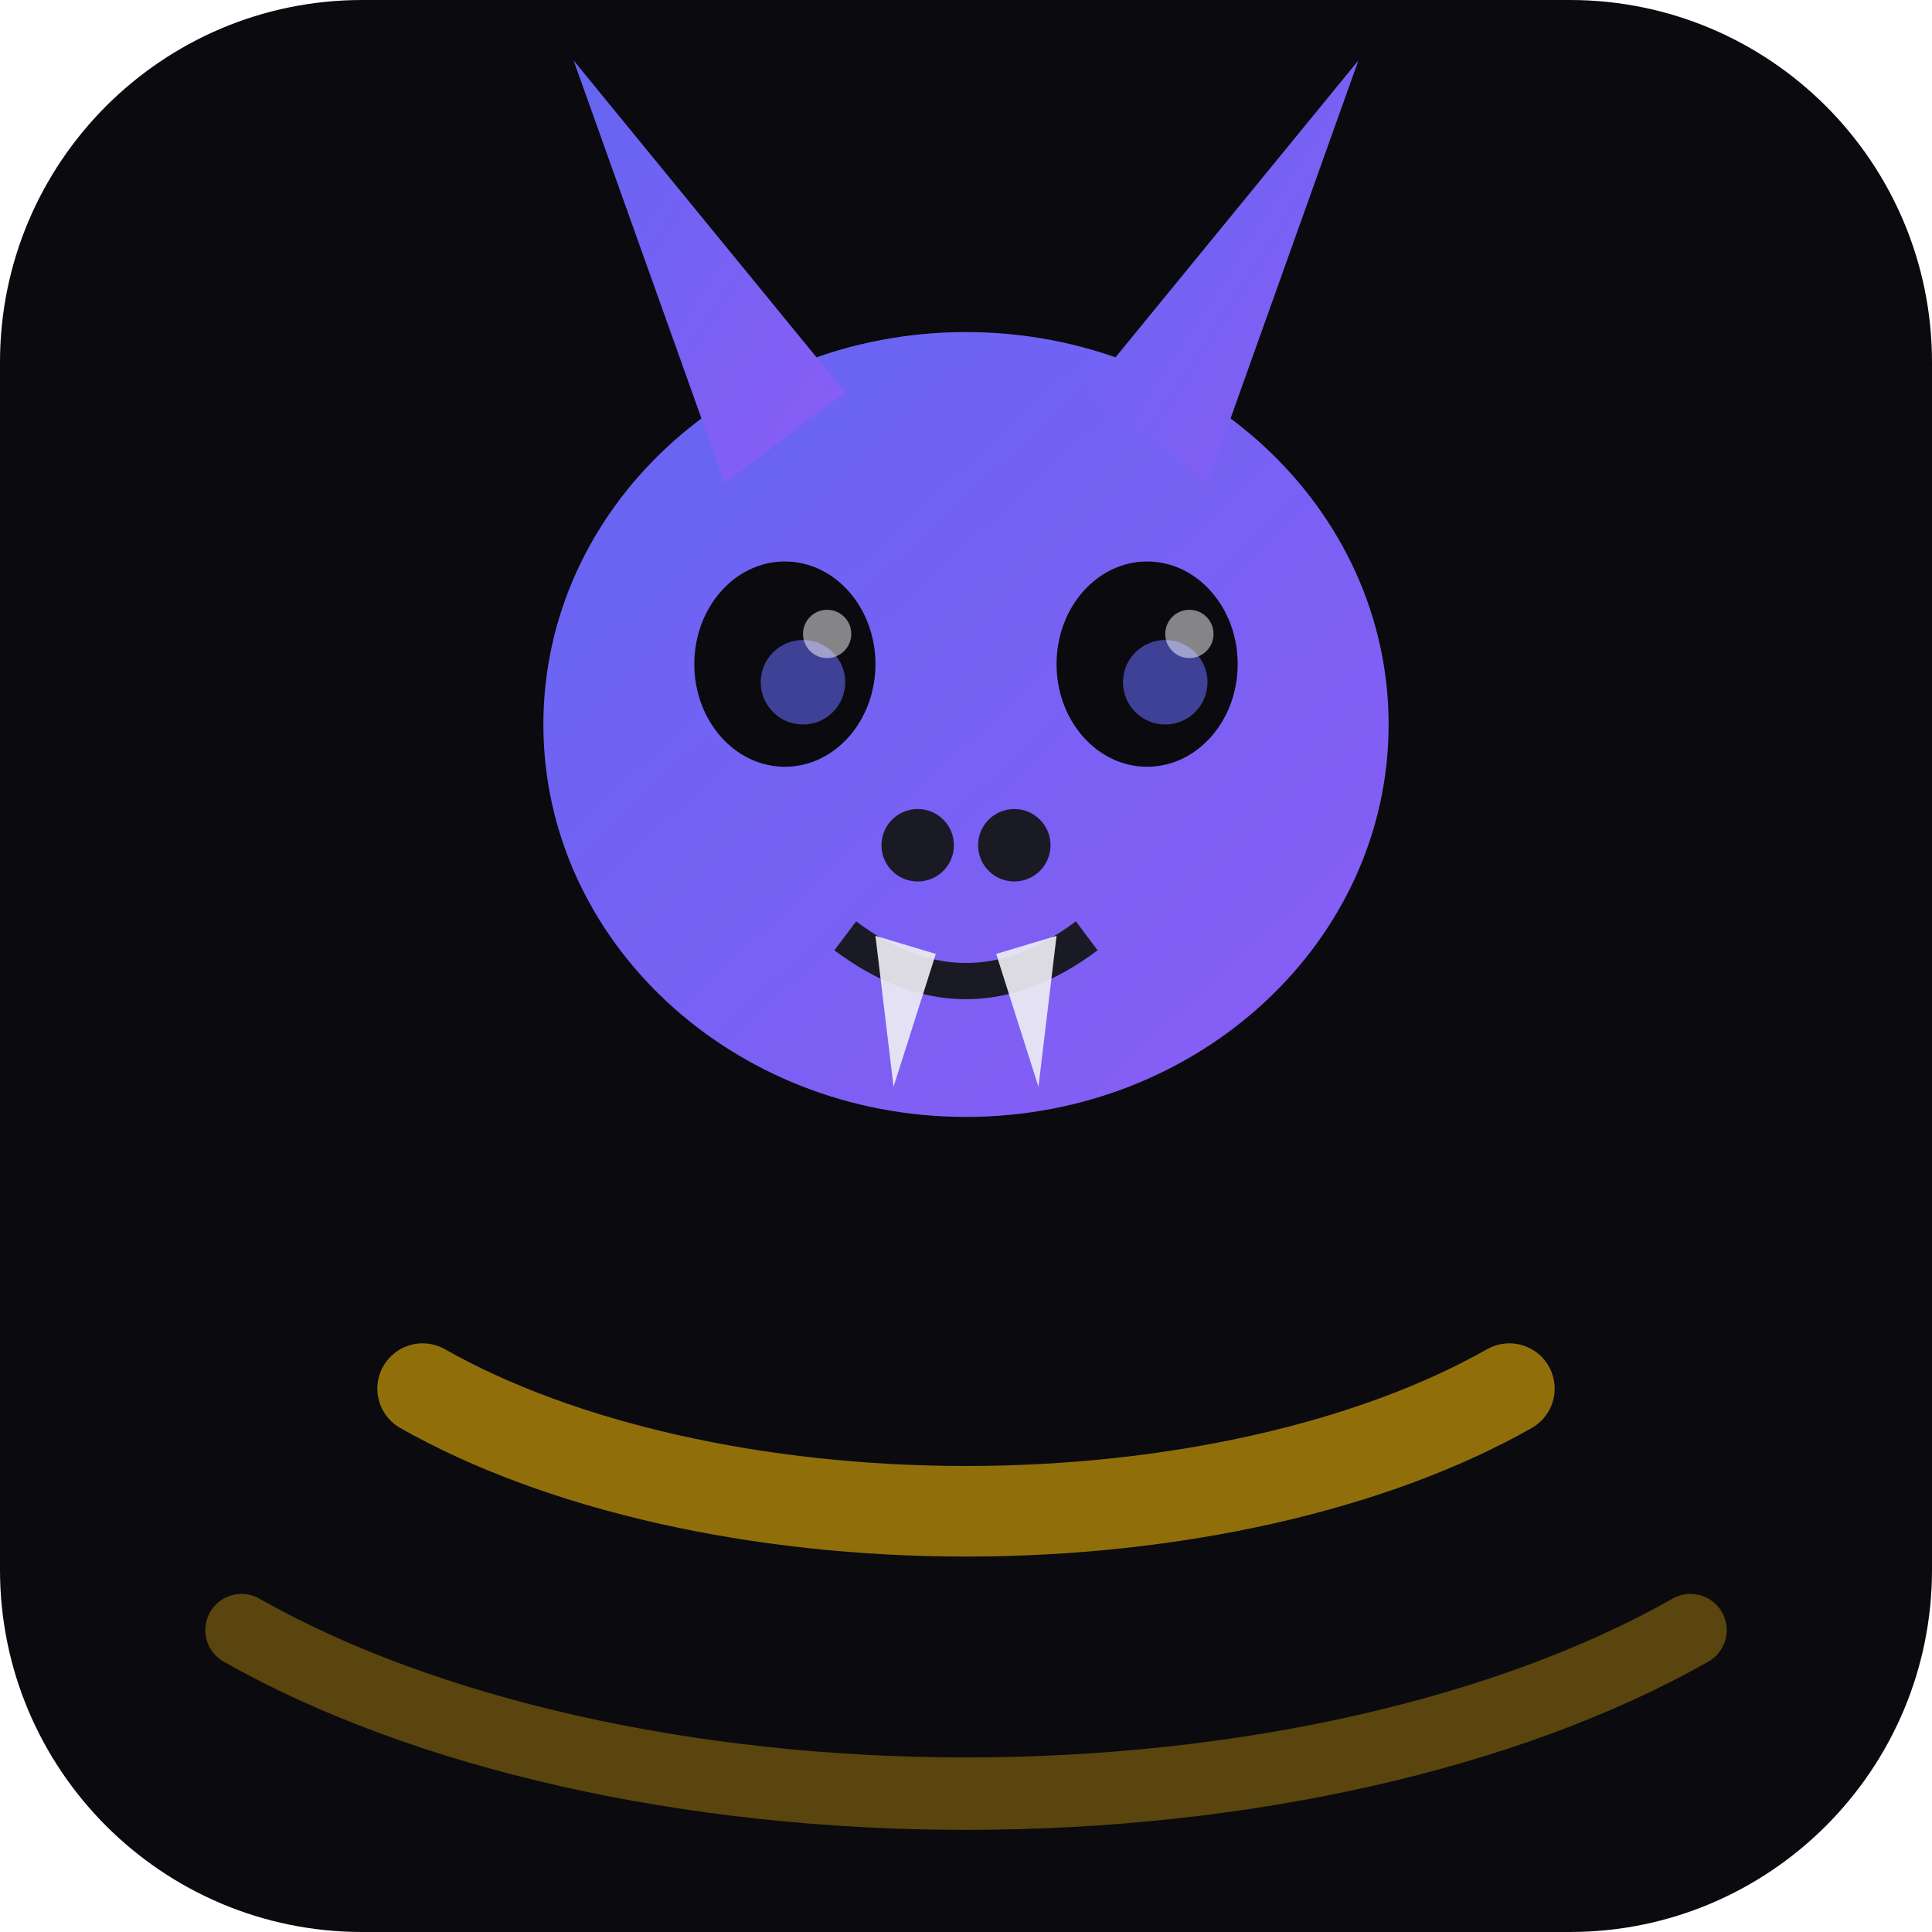
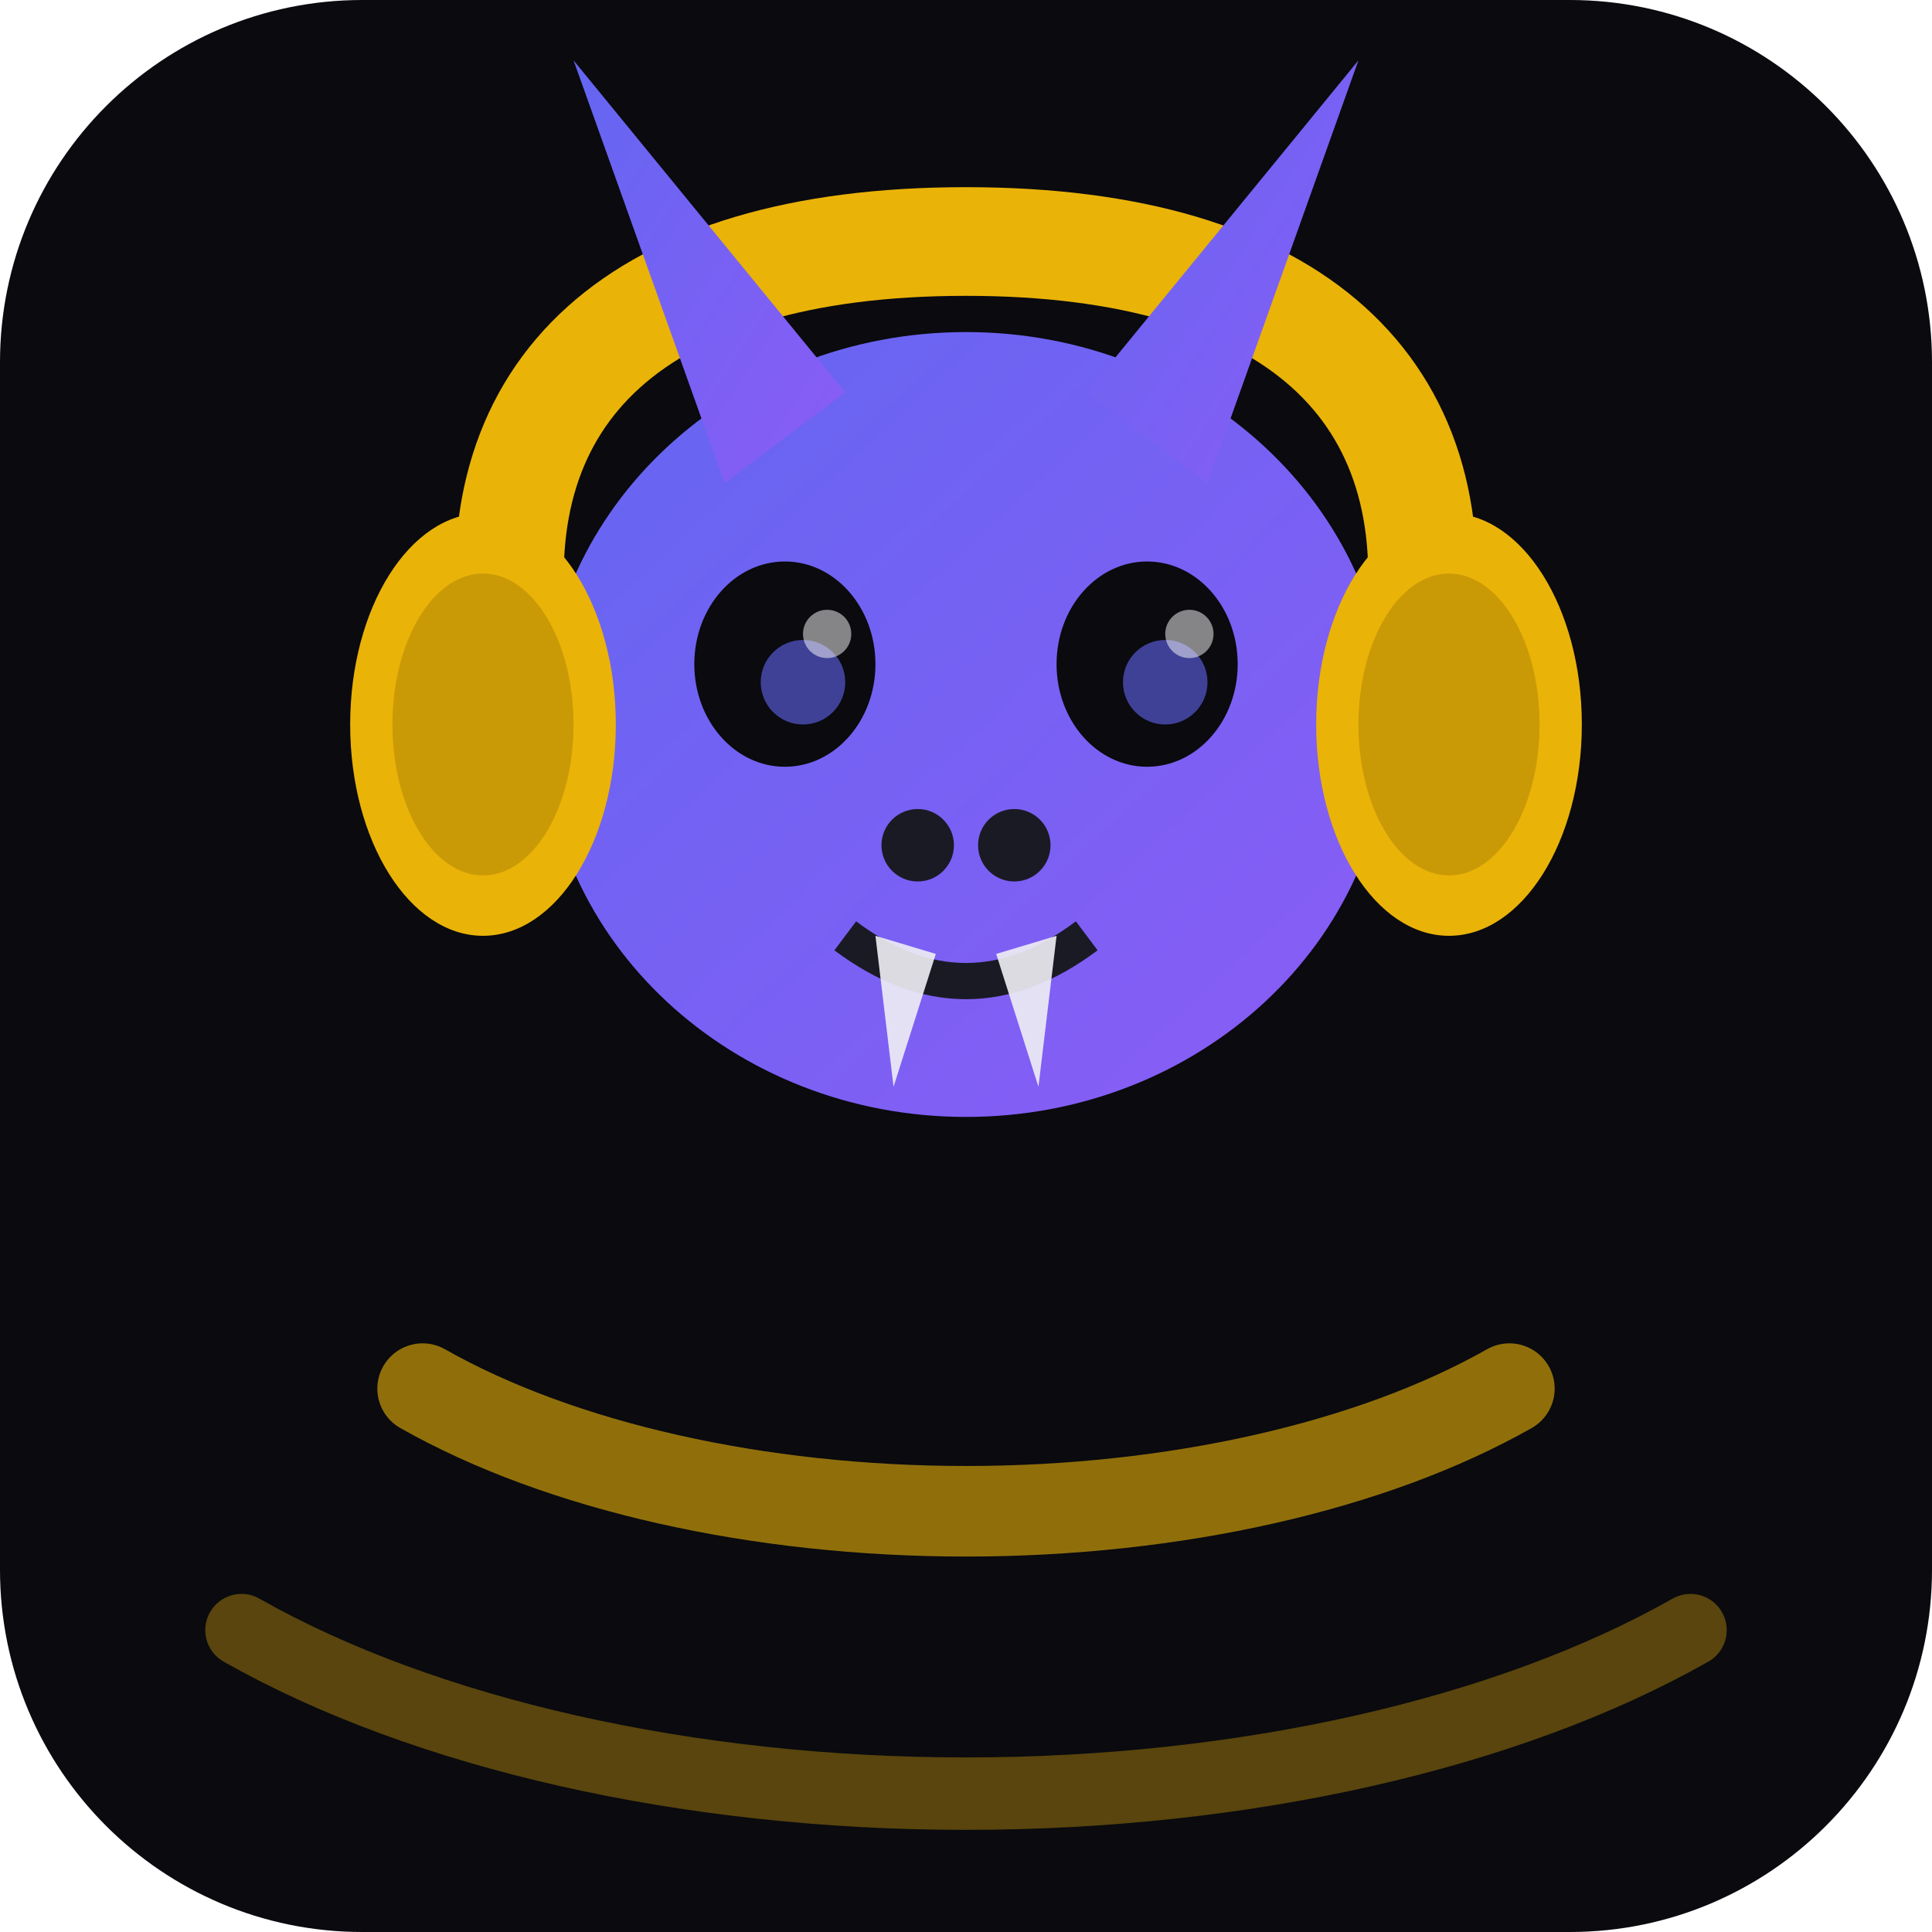
<svg xmlns="http://www.w3.org/2000/svg" viewBox="0 0 32 32" fill="none">
  <rect width="32" height="32" fill="#0a0a0f" rx="6" />
  <defs>
    <linearGradient id="g" x1="0%" y1="0%" x2="100%" y2="100%">
      <stop offset="0%" stop-color="#6366f1" />
      <stop offset="100%" stop-color="#8b5cf6" />
    </linearGradient>
  </defs>
  <g transform="translate(16, 12)">
    <ellipse cx="0" cy="0" rx="7" ry="6.5" fill="url(#g)" />
+     <path d="M -7.5 -1.5 C -8 -5.5 -5.5 -8 0 -8 C 5.5 -8 8 -5.5 7.5 -1.5" stroke="#eab308" stroke-width="1.8" stroke-linecap="round" fill="none" />
+     <ellipse cx="-8" cy="0" rx="2.2" ry="3.5" fill="#eab308" />
+     <ellipse cx="-8" cy="0" rx="1.5" ry="2.5" fill="#ca9a06" />
+     <ellipse cx="8" cy="0" rx="2.2" ry="3.5" fill="#eab308" />
+     <ellipse cx="8" cy="0" rx="1.5" ry="2.5" fill="#ca9a06" />
    <path d="M -4 -4 L -6.5 -11 L -2 -5.5 Z" fill="url(#g)" />
    <path d="M 4 -4 L 6.5 -11 L 2 -5.5 Z" fill="url(#g)" />
    <ellipse cx="-3" cy="-1" rx="1.5" ry="1.7" fill="#0a0a0f" />
    <ellipse cx="3" cy="-1" rx="1.5" ry="1.7" fill="#0a0a0f" />
    <circle cx="-2.7" cy="-0.7" r="0.7" fill="#6366f1" opacity="0.6" />
    <circle cx="3.3" cy="-0.7" r="0.7" fill="#6366f1" opacity="0.6" />
    <circle cx="-2.3" cy="-1.5" r="0.4" fill="rgba(255,255,255,0.5)" />
    <circle cx="3.7" cy="-1.5" r="0.4" fill="rgba(255,255,255,0.5)" />
    <circle cx="-0.8" cy="2" r="0.6" fill="#1a1a25" />
    <circle cx="0.8" cy="2" r="0.6" fill="#1a1a25" />
    <path d="M -2 3.5 Q 0 5 2 3.5" stroke="#1a1a25" stroke-width="0.6" fill="none" />
    <path d="M -1.5 3.5 L -1.2 6 L -0.5 3.8" fill="#f0f0f5" opacity="0.9" />
    <path d="M 1.5 3.5 L 1.2 6 L 0.5 3.8" fill="#f0f0f5" opacity="0.9" />
  </g>
  <path d="M 7 23 A 12 6 0 0 0 25 23" stroke="#eab308" stroke-width="1.5" stroke-linecap="round" fill="none" opacity="0.6" />
  <path d="M 4 27 A 16 8 0 0 0 28 27" stroke="#eab308" stroke-width="1.2" stroke-linecap="round" fill="none" opacity="0.35" />
</svg>
